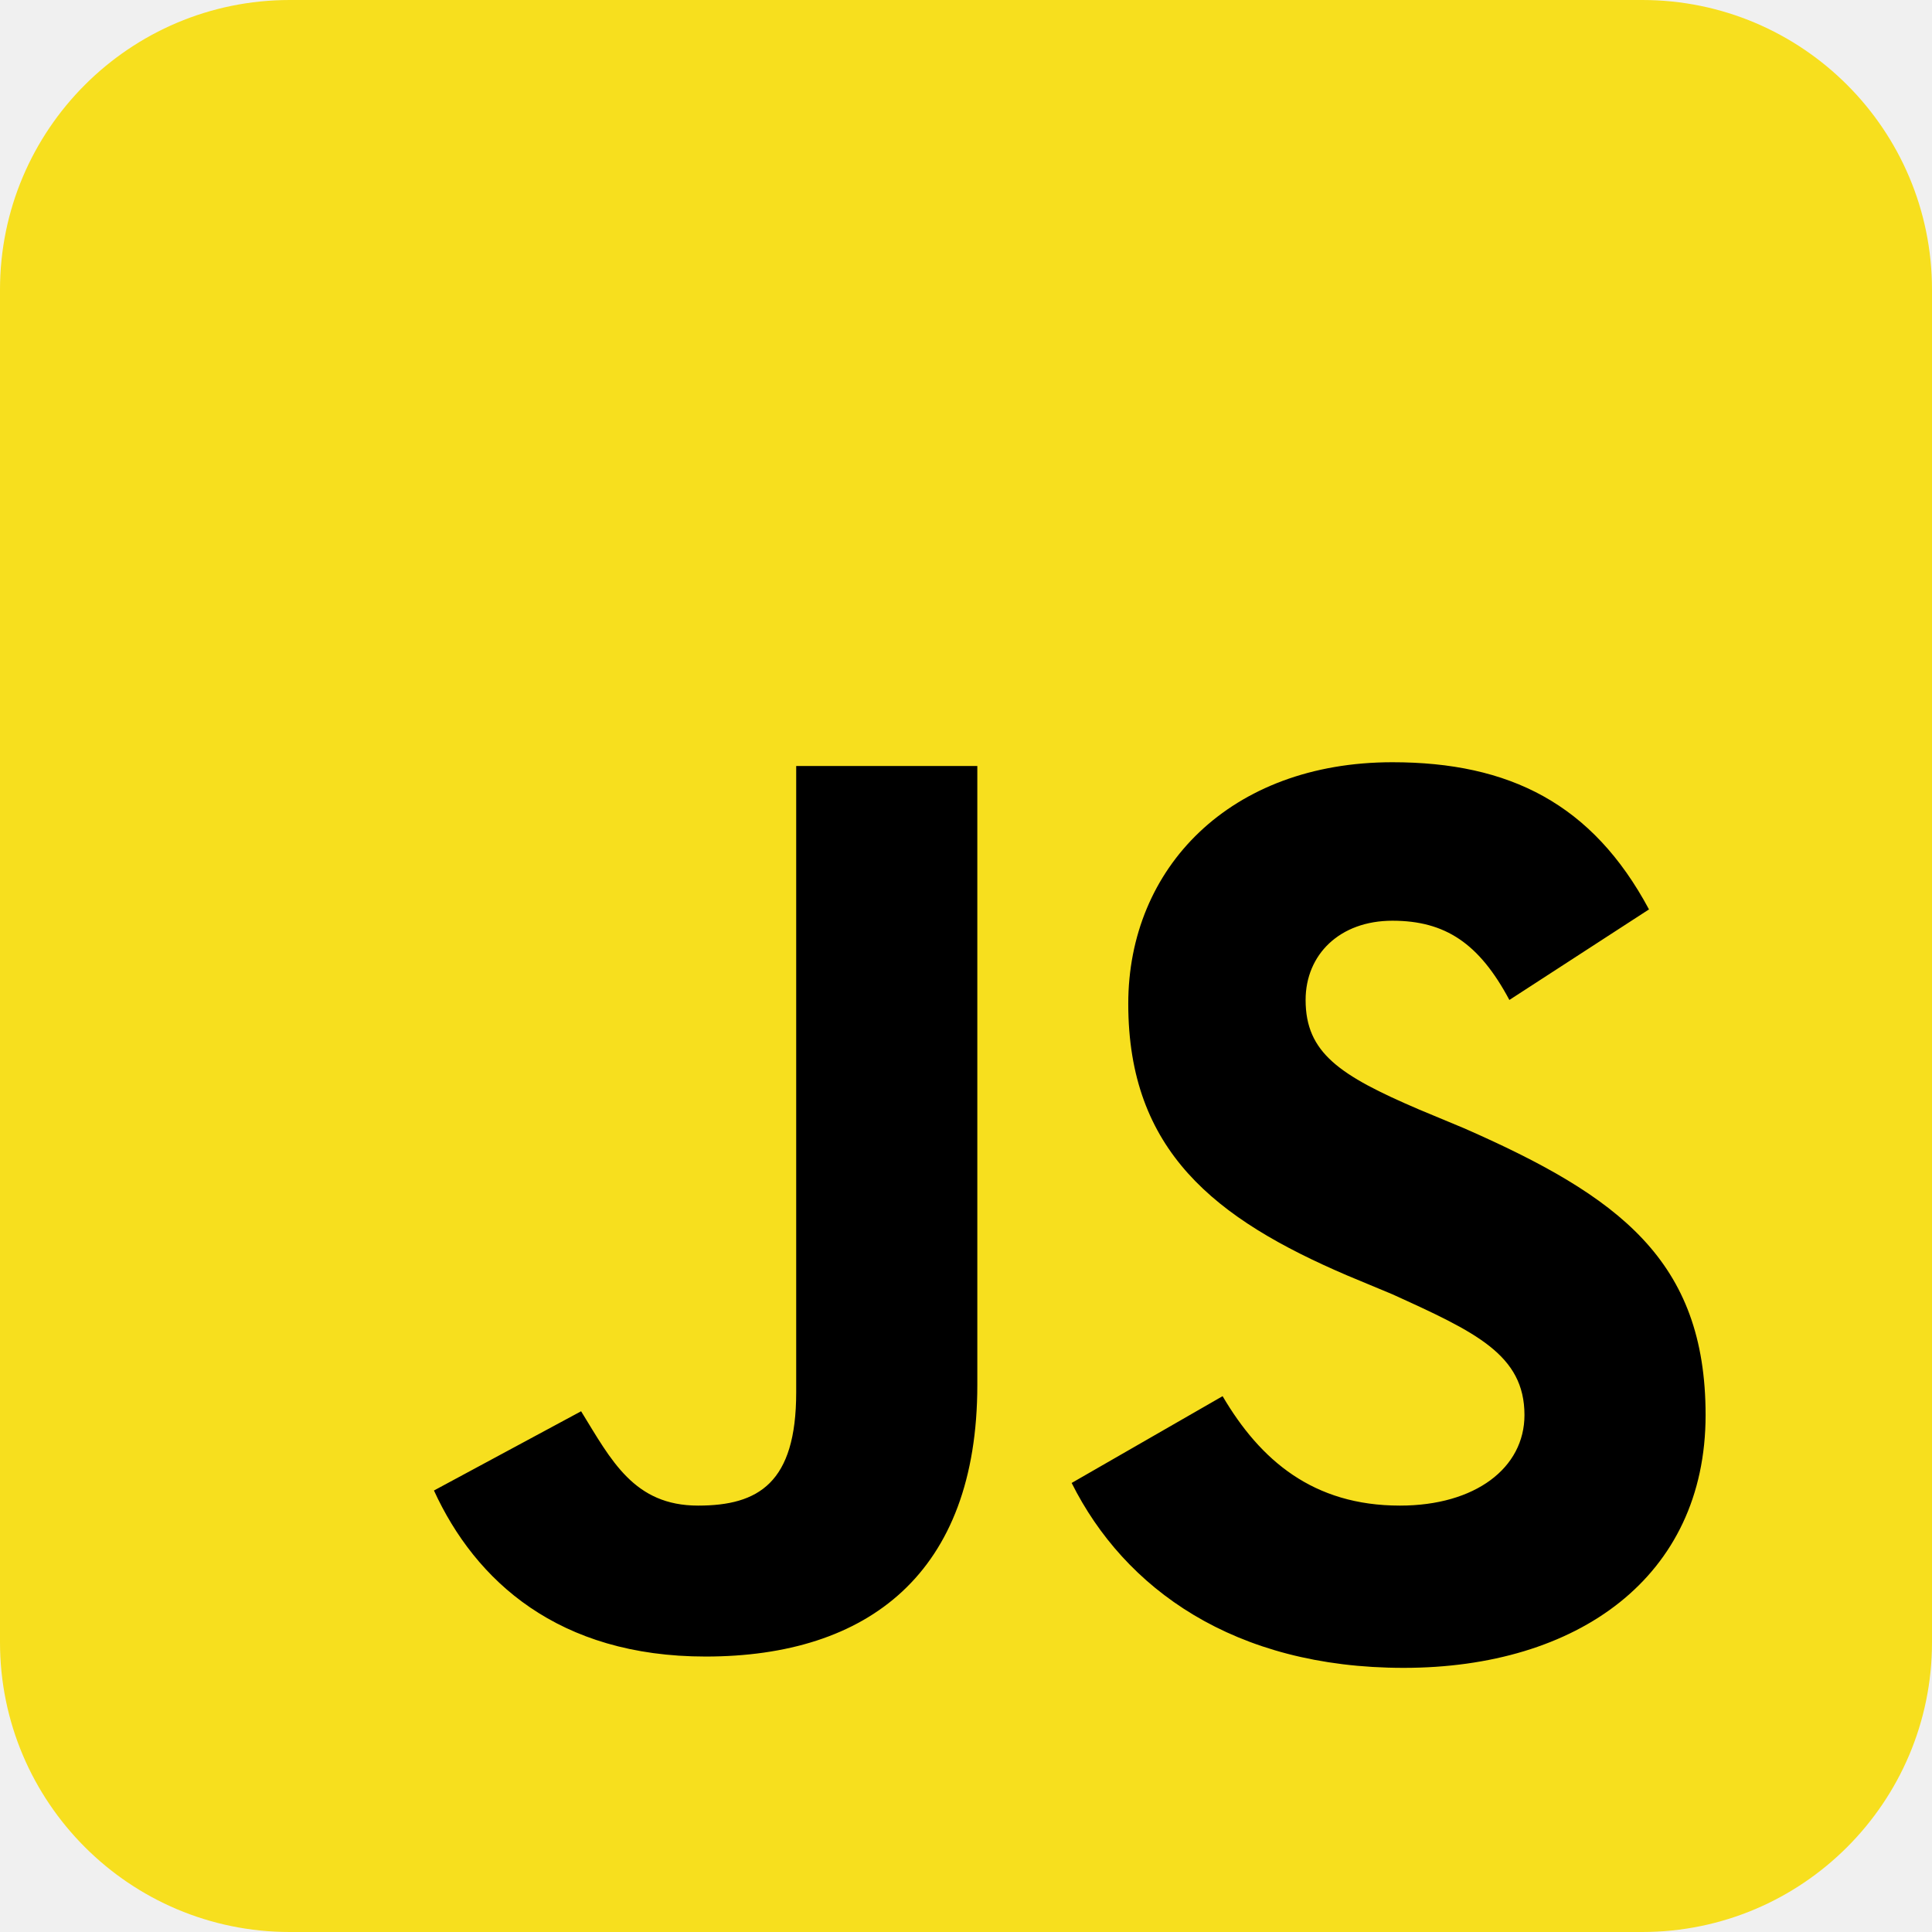
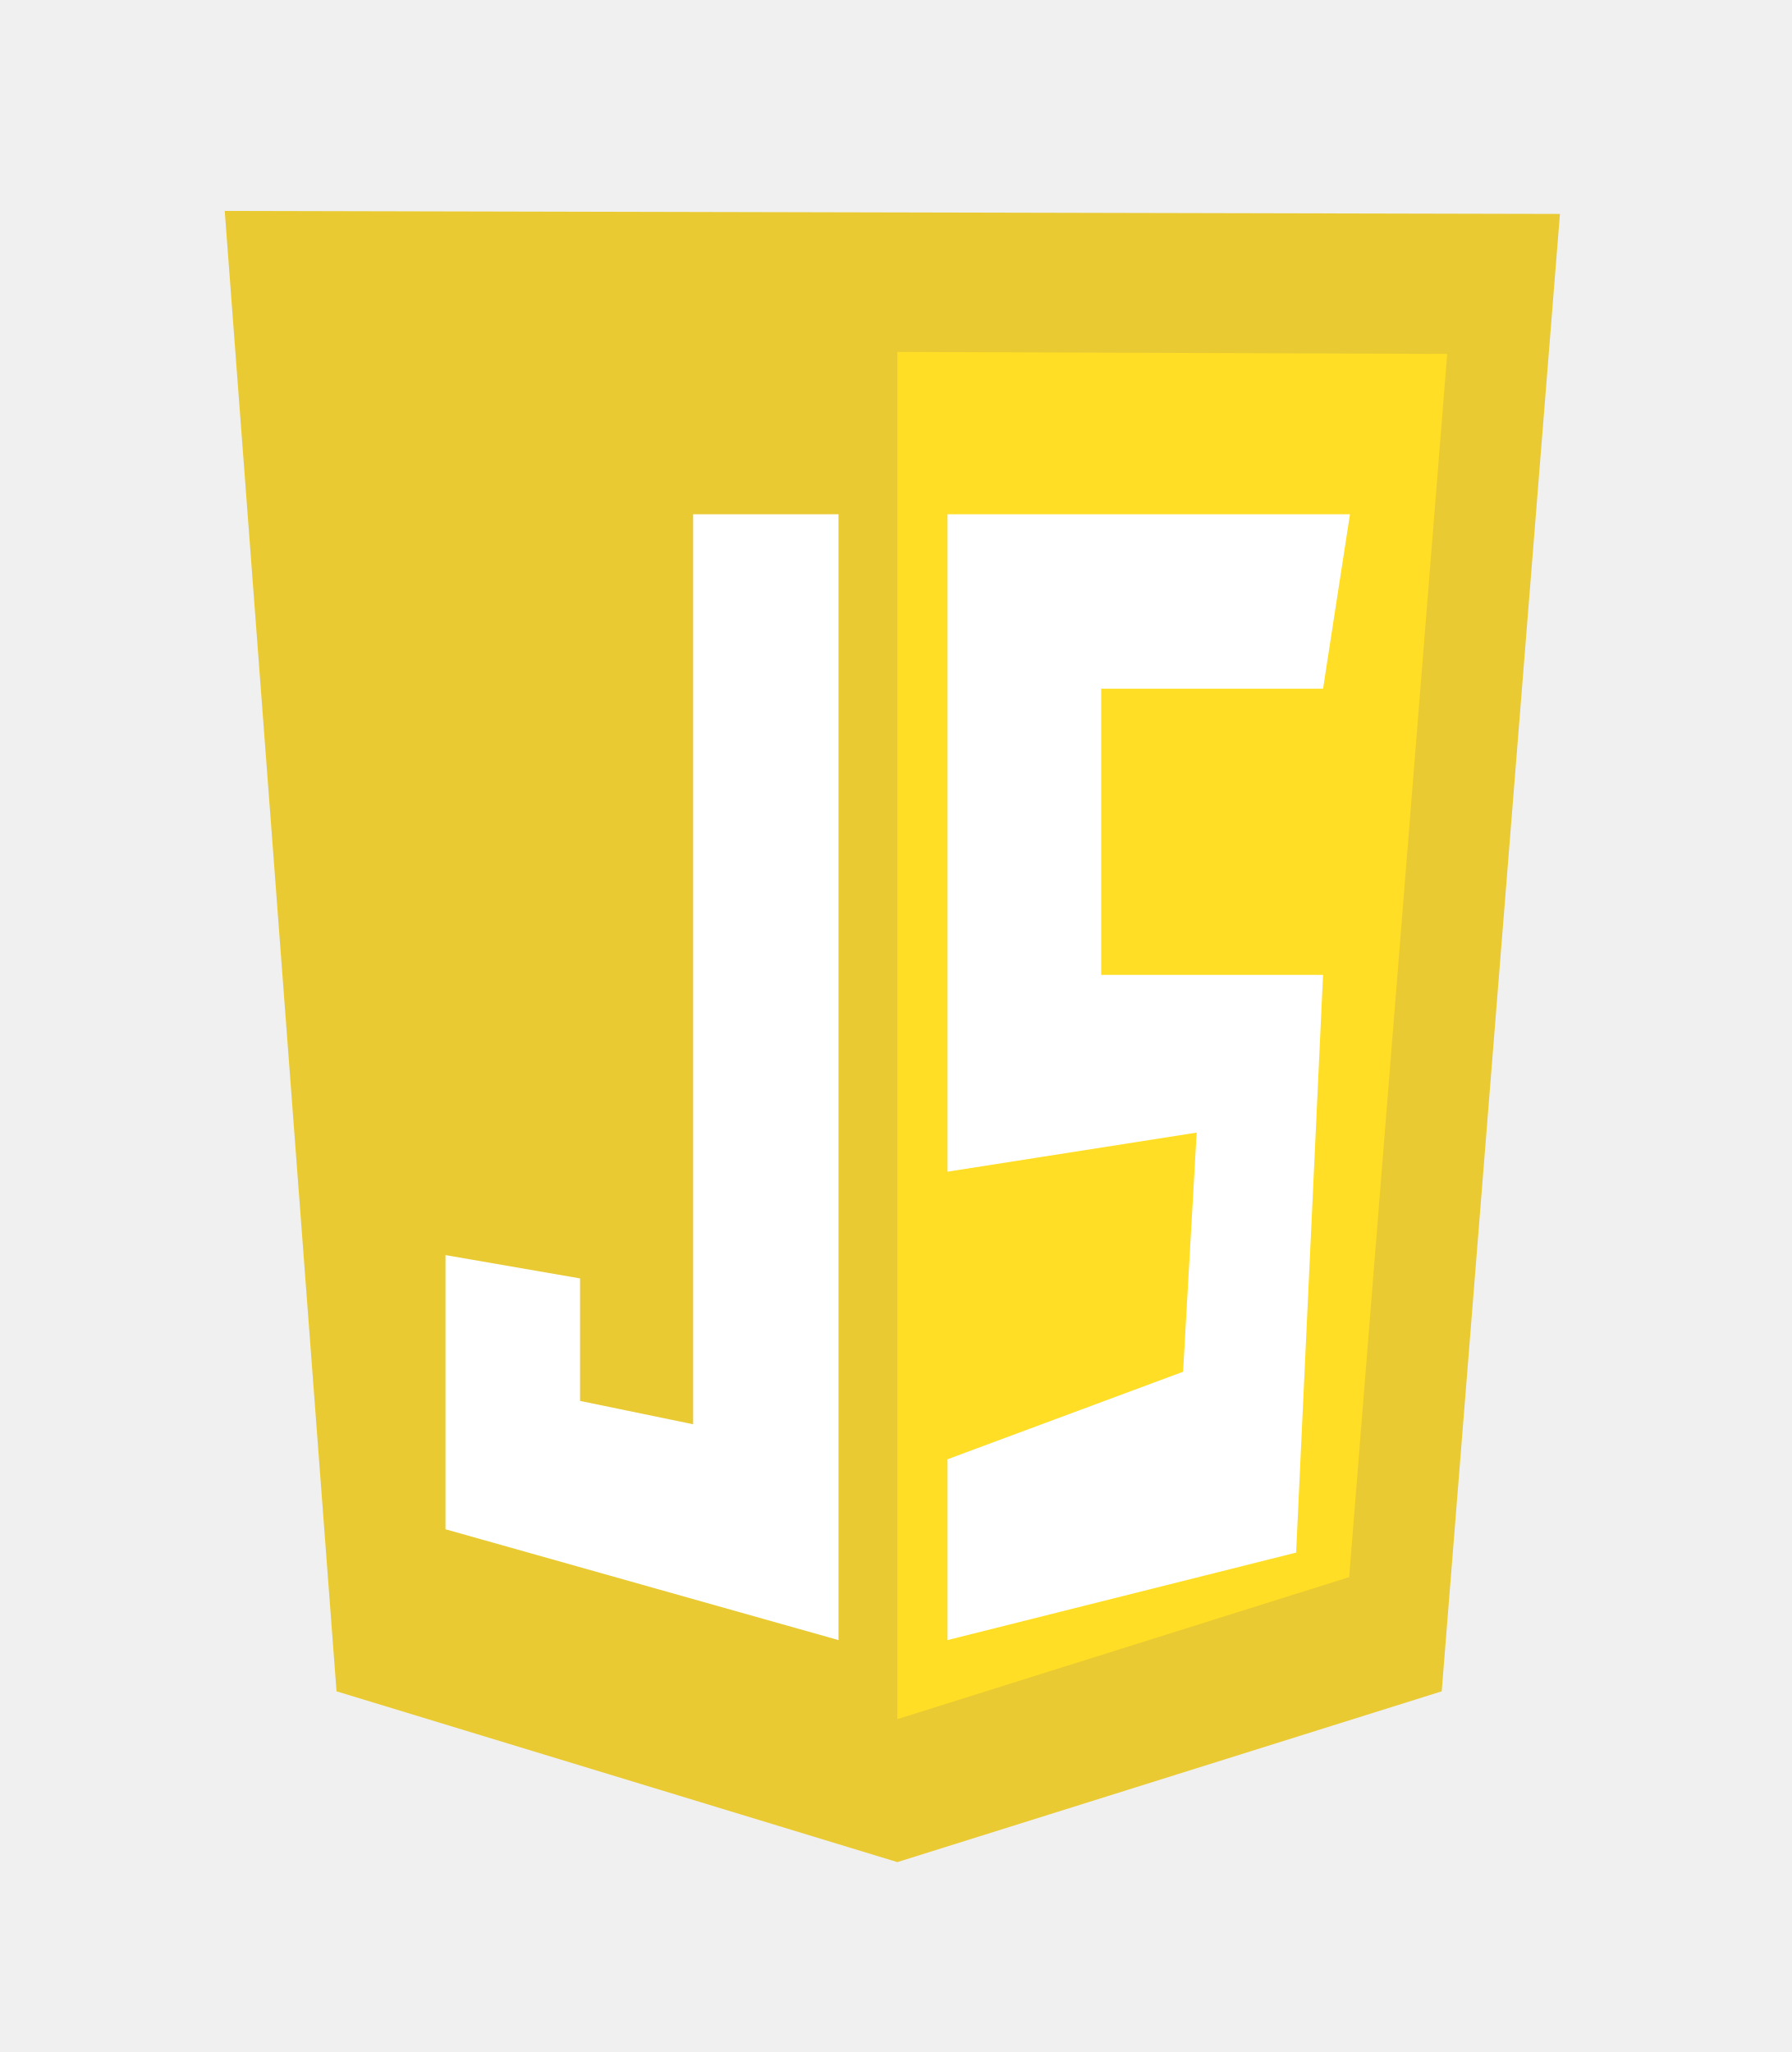
- <svg xmlns="http://www.w3.org/2000/svg" aria-label="JavaScript" role="img" viewBox="0 0 512 512">
-   <rect width="512" height="512" rx="15%" fill="#f7df1e" />
-   <path d="M324 370c10 17 24 29 47 29c20 0 33-10 33 -24c0-16 -13 -22 -35 -32l-12-5c-35-15 -58 -33 -58 -72c0-36 27 -64 70 -64c31 0 53 11 68 39l-37 24c-8-15 -17 -21 -31 -21c-14 0-23 9 -23 21c0 14 9 20 30 29l12 5c41 18 64 35 64 76c0 43-34 67 -80 67c-45 0-74 -21 -88 -49zm-170 4c8 13 14 25 31 25c16 0 26-6 26 -30V203h48v164c0 50-29 72 -72 72c-39 0-61 -20 -72 -44z" />
+ <svg xmlns="http://www.w3.org/2000/svg" fill="none" height="2500" width="2183" viewBox="0 0 124 141.532">
+   <path d="M 23.286 116.809 L 15.55 14.361 L 107.942 14.568 L 99.761 116.809 L 62.094 128.628 L 23.286 116.809 Z" fill="#e9ca32" style="opacity: 1;" />
+   <path d="M 62.094 118.734 L 62.094 24.118 L 100.141 24.256 L 93.358 108.906 L 62.094 118.734 Z" fill="#ffde25" style="opacity: 1;" />
+   <g fill="#fff" style="opacity: 1;" transform="matrix(0.745096, 0, 0, 0.807357, 15.55032, 14.3615)">
+     <path d="M57 26H43.5v78L33 102V91.5l-12.5-2V113l36.5 9.5zM67.127 26H104.5L102 40.95H81.394v24.533H102L99.5 115l-32.373 7.5V107L89 99.5 90.263 79l-23.136 3.35z" />
+   </g>
</svg>
